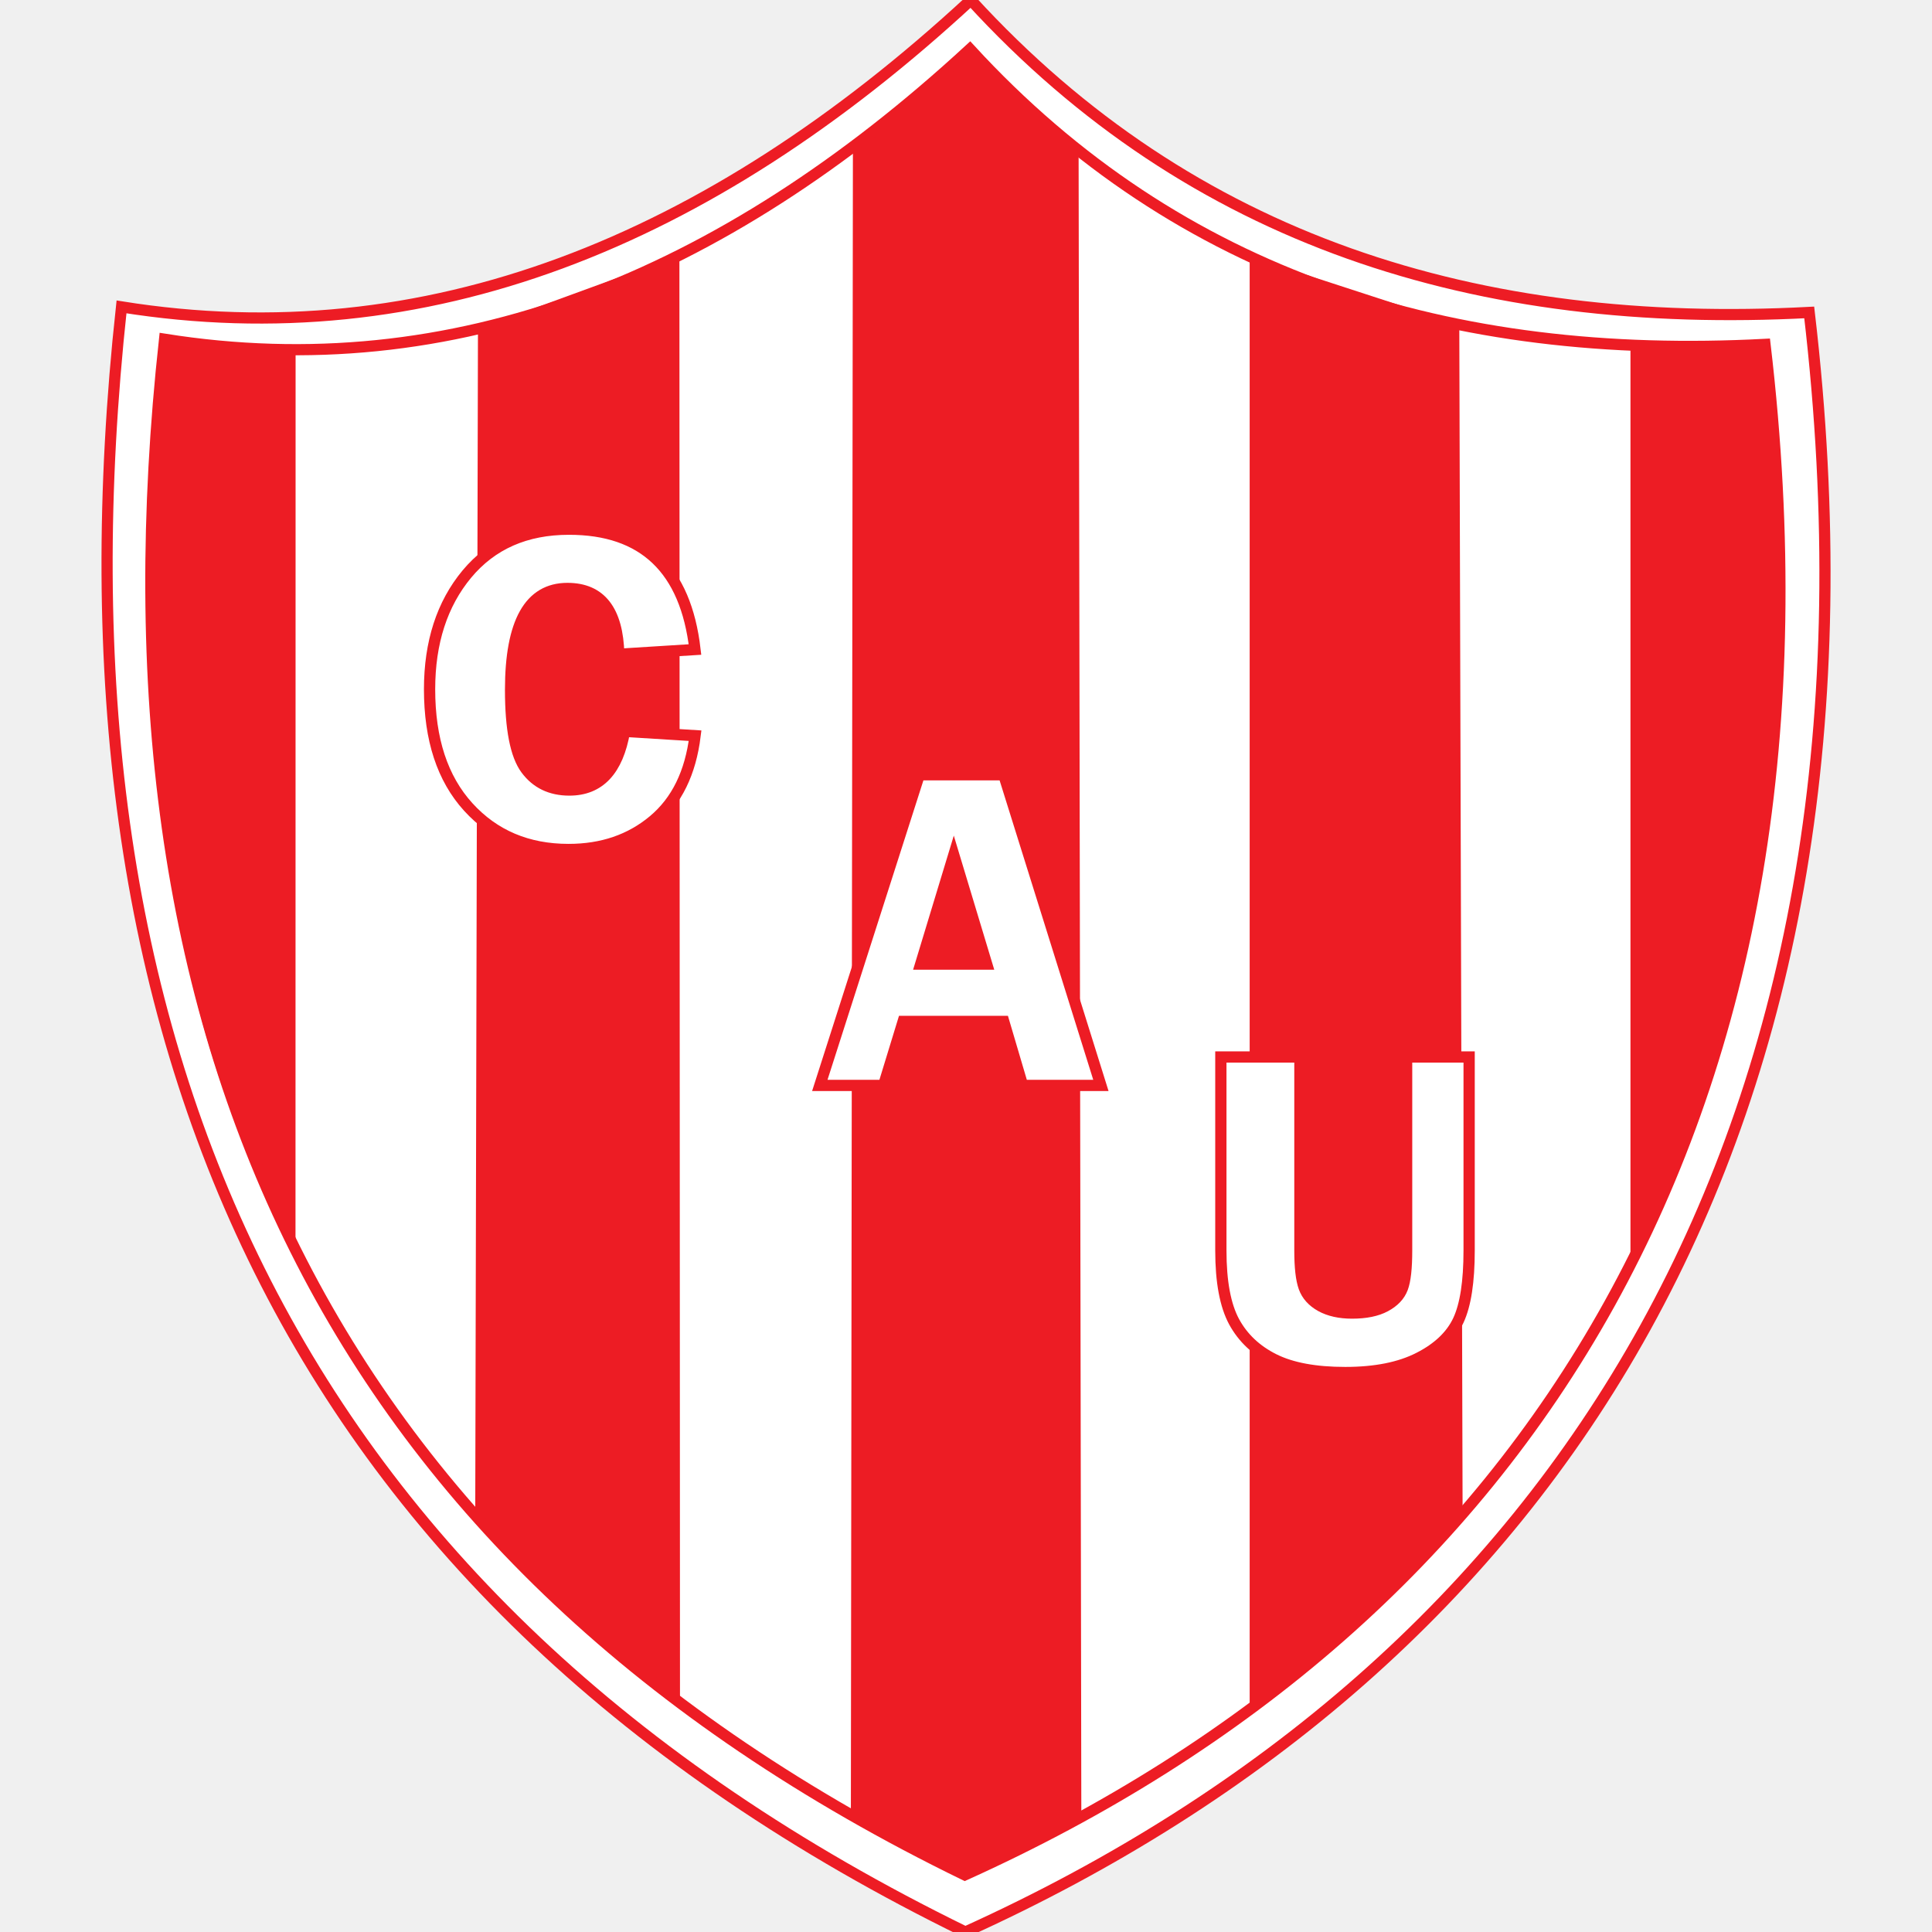
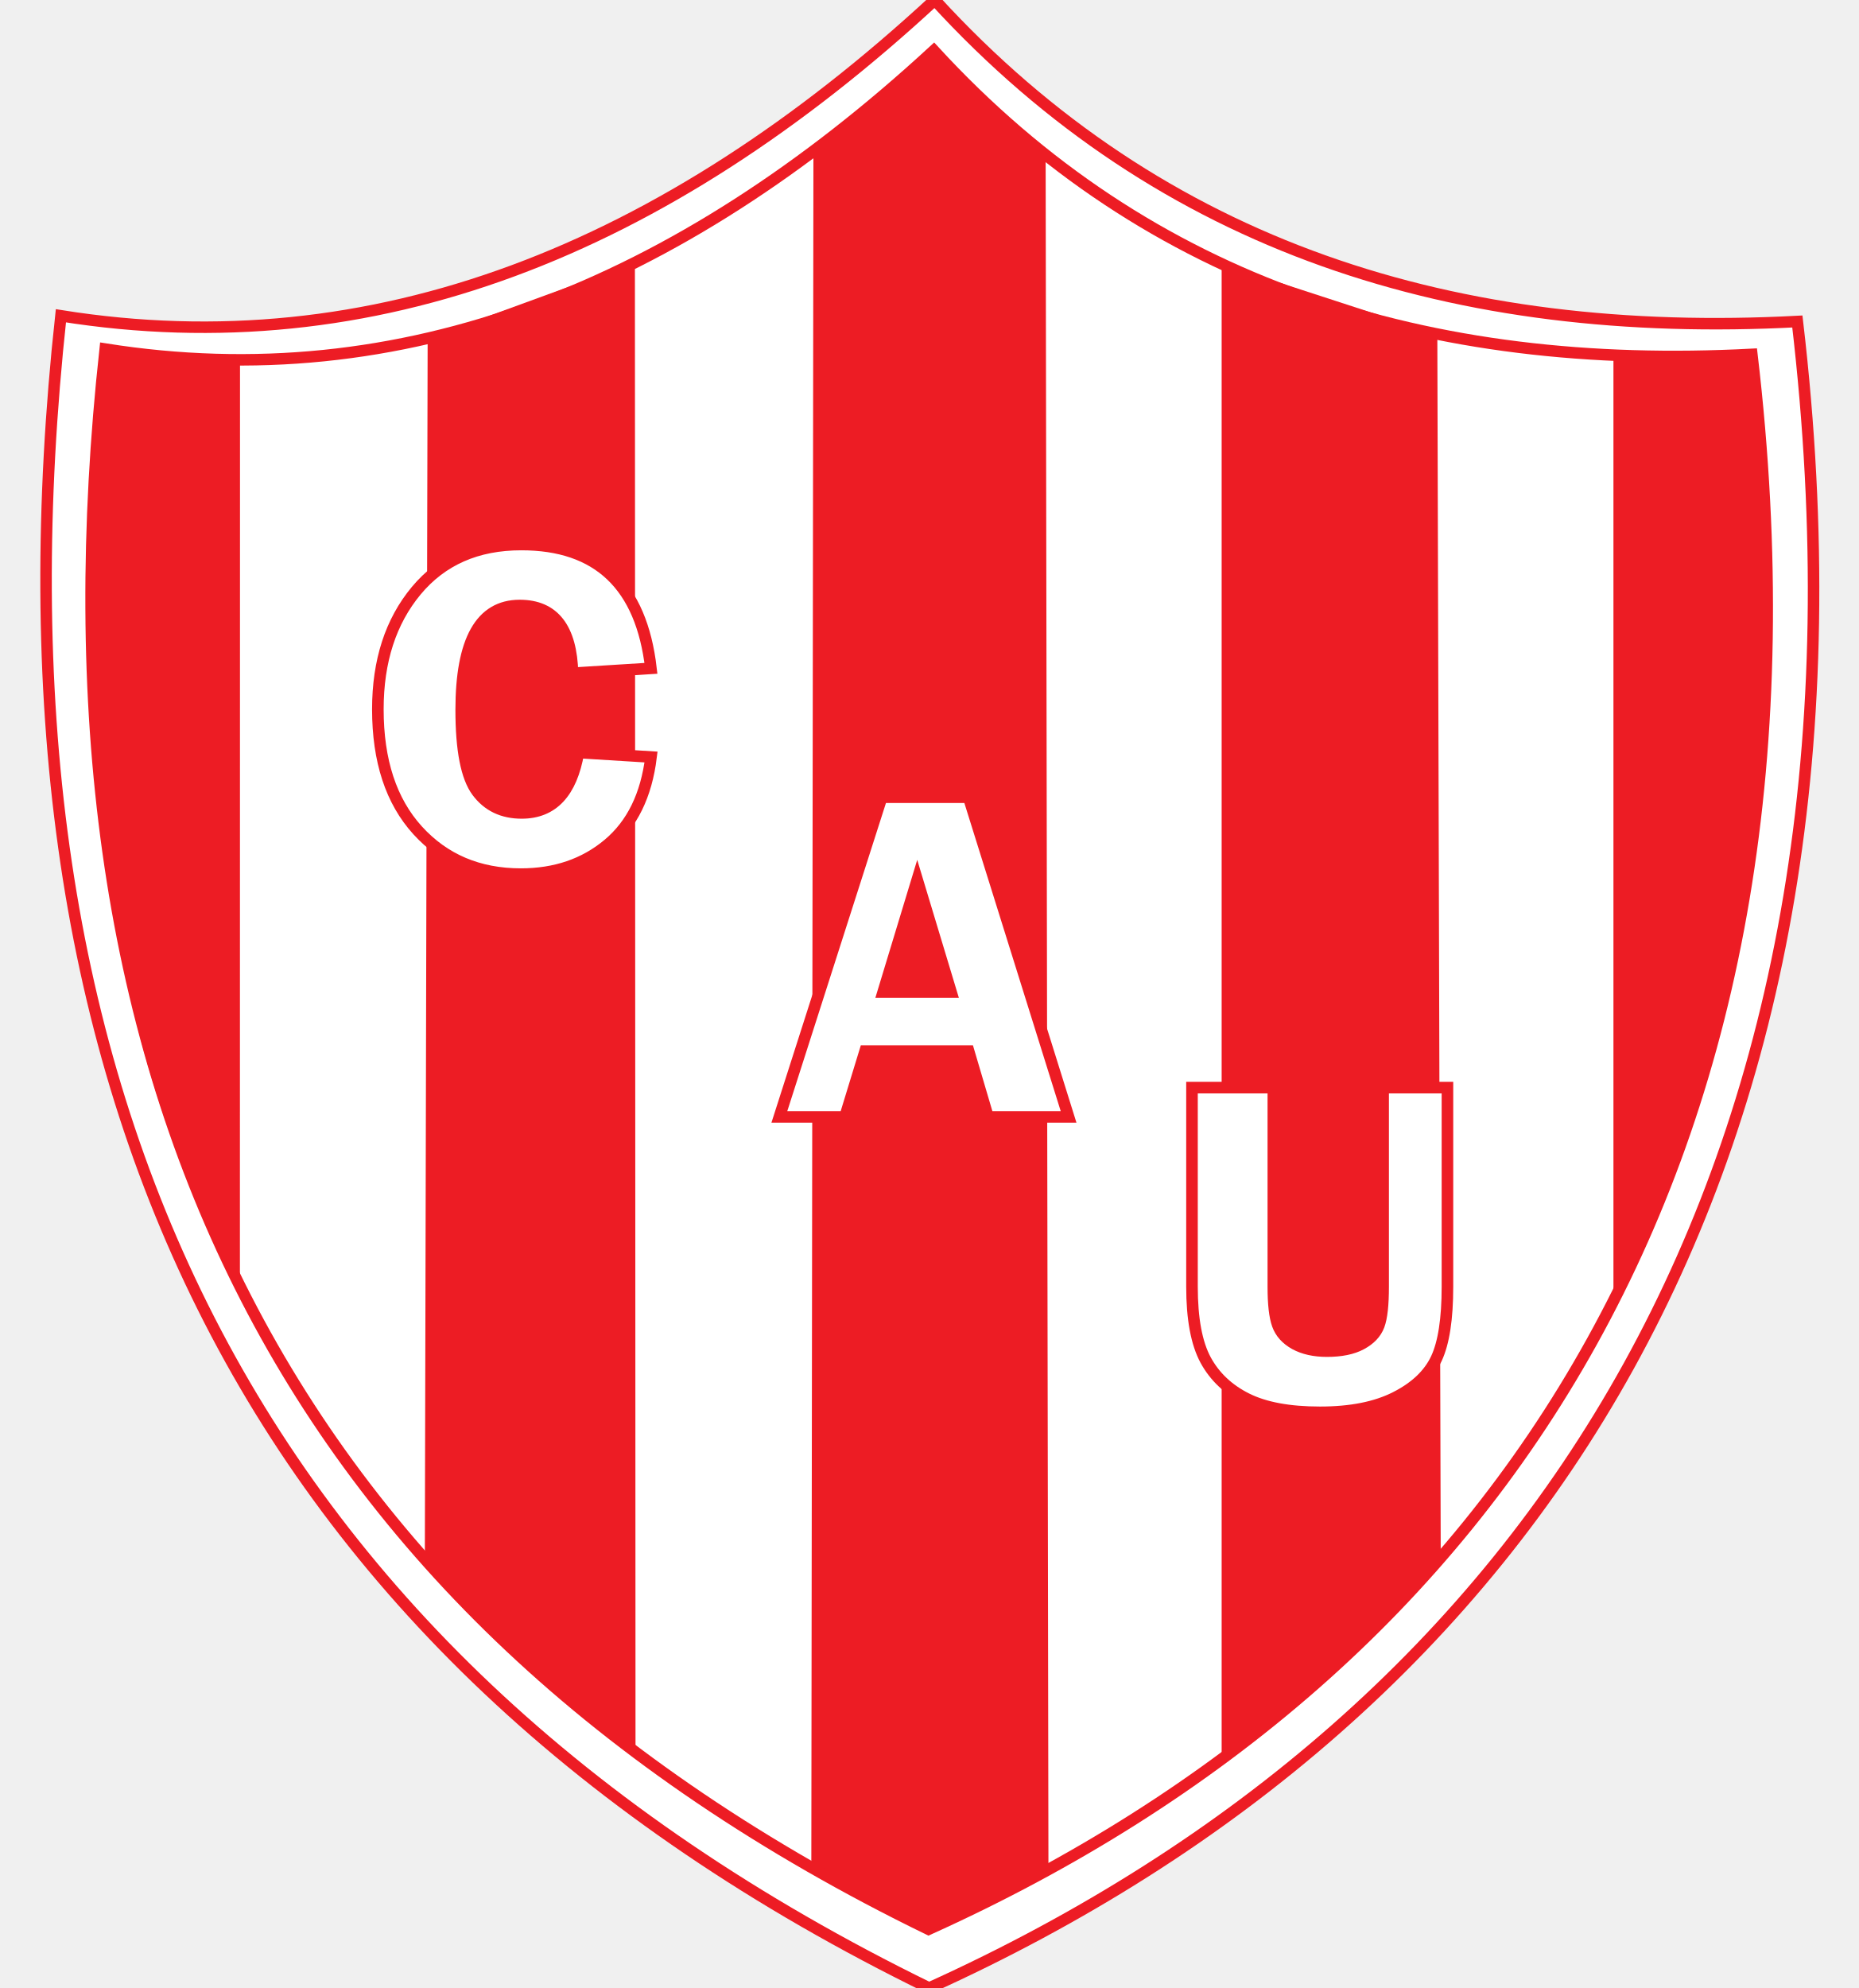
- <svg xmlns="http://www.w3.org/2000/svg" version="1.1" id="Capa_1" x="0px" y="0px" viewBox="0 0 1984.3 1984.3" style="enable-background:new 0 0 1984.3 1984.3;" xml:space="preserve">
+ <svg xmlns="http://www.w3.org/2000/svg" width="1855.28" height="1984.3" viewBox="64.01 0 1855.28 1984.3">
  <style type="text/css">
	.st0{fill-rule:evenodd;clip-rule:evenodd;fill:#FFFFFF;stroke:#ED1C24;stroke-width:11.465;stroke-miterlimit:22.926;}
	.st1{fill-rule:evenodd;clip-rule:evenodd;fill:#ED1C24;}
	.st2{fill-rule:evenodd;clip-rule:evenodd;fill:none;stroke:#ED1C24;stroke-width:11.465;stroke-miterlimit:22.926;}
	.st3{fill-rule:evenodd;clip-rule:evenodd;fill:#FFFFFF;stroke:#ED1C24;stroke-width:11.557;stroke-miterlimit:22.926;}
</style>
  <g>
    <path class="st0" d="M124.8,315.2C436.7,365,726.2,250.5,997.1,0c227.4,248.5,521.5,338.8,861.1,320.9   c98.2,837.7-258,1387.7-866.7,1663.4C295.4,1644,43,1068.3,124.8,315.2z" />
    <path class="st1" d="M303.5,1283.7l0.1-924.5L169,348.4C126.9,788.4,186.6,1078.2,303.5,1283.7z" />
    <path class="st1" d="M490.9,337.7l206.9-75.6l0.6,1486.7c-72.1-59-142.6-122.1-210.3-192.7L490.9,337.7z" />
    <polygon class="st1" points="876,150.8 996.3,50.5 1107.8,154.5 1110.6,1866.1 990.9,1925.7 873.9,1863.9  " />
    <path class="st1" d="M1283.5,263.3l215.3,70.1l3.4,1221.3c-66.8,75.9-139.3,143.5-218.7,201.2L1283.5,263.3z" />
    <path class="st2" d="M169,348.4c295.9,47,570.4-61.2,827.2-297.9c215.7,234.9,494.5,320.2,816.6,303.2   c93.1,791.7-244.7,1311.5-821.9,1572C330.8,1604.2,91.4,1060.1,169,348.4z" />
    <path class="st3" d="M713.8,667.1l-78.3,4.9c-1.1-45.1-18.7-67.6-52.7-67.6c-38.9,0-58.4,34.7-58.4,104.1   c0,40.1,5.3,67.2,15.9,81.5c10.6,14.3,25.4,21.4,44.5,21.4c30.8,0,49.7-20.1,56.6-60.3l72.5,4.5c-4.7,38.2-18.9,67.2-42.7,87.1   c-23.8,19.9-52.8,29.8-87.3,29.8c-42.2,0-76.5-14.6-103-43.7c-26.5-29.2-39.7-69.4-39.7-120.9c0-48.1,12.8-87.6,38.3-118.3   c25.6-30.7,60.5-46.1,104.8-46.1C661,543.4,704.2,584.6,713.8,667.1z" />
    <path class="st3" d="M1030.9,795.7l99.8,319.1h-80.4l-19.4-65.7H927.6l-20.1,65.7H842l102.2-319.1H1030.9L1030.9,795.7z    M945.6,990.2h67.8l-33.8-112L945.6,990.2z" />
    <path class="st3" d="M1508.9,1085.6v198.7c0,32.2-3.7,56-11,71.7c-7.3,15.6-20.8,28.6-40.5,38.6c-19.7,10.1-44.9,15.1-75.7,15.1   c-30.7,0-55.1-4.5-73.3-13.6c-18.2-9.1-31.8-21.9-40.9-38.6c-9-16.7-13.6-41-13.6-73.2v-198.7h81.2v198.7c0,17.2,1.4,29.8,4.3,37.9   c2.9,8.1,8.7,14.5,17.3,19.3c8.6,4.7,19.3,7.1,31.9,7.1c14,0,25.5-2.3,34.2-7c8.8-4.7,14.7-10.9,17.6-18.6   c2.9-7.7,4.3-20.6,4.3-38.7v-198.7H1508.9z" />
    <path class="st1" d="M1693.2,355.1l119.7-1.4c32.8,378.7-2.8,676.4-138.3,945.2l0-944.4L1693.2,355.1z" />
  </g>
</svg>
